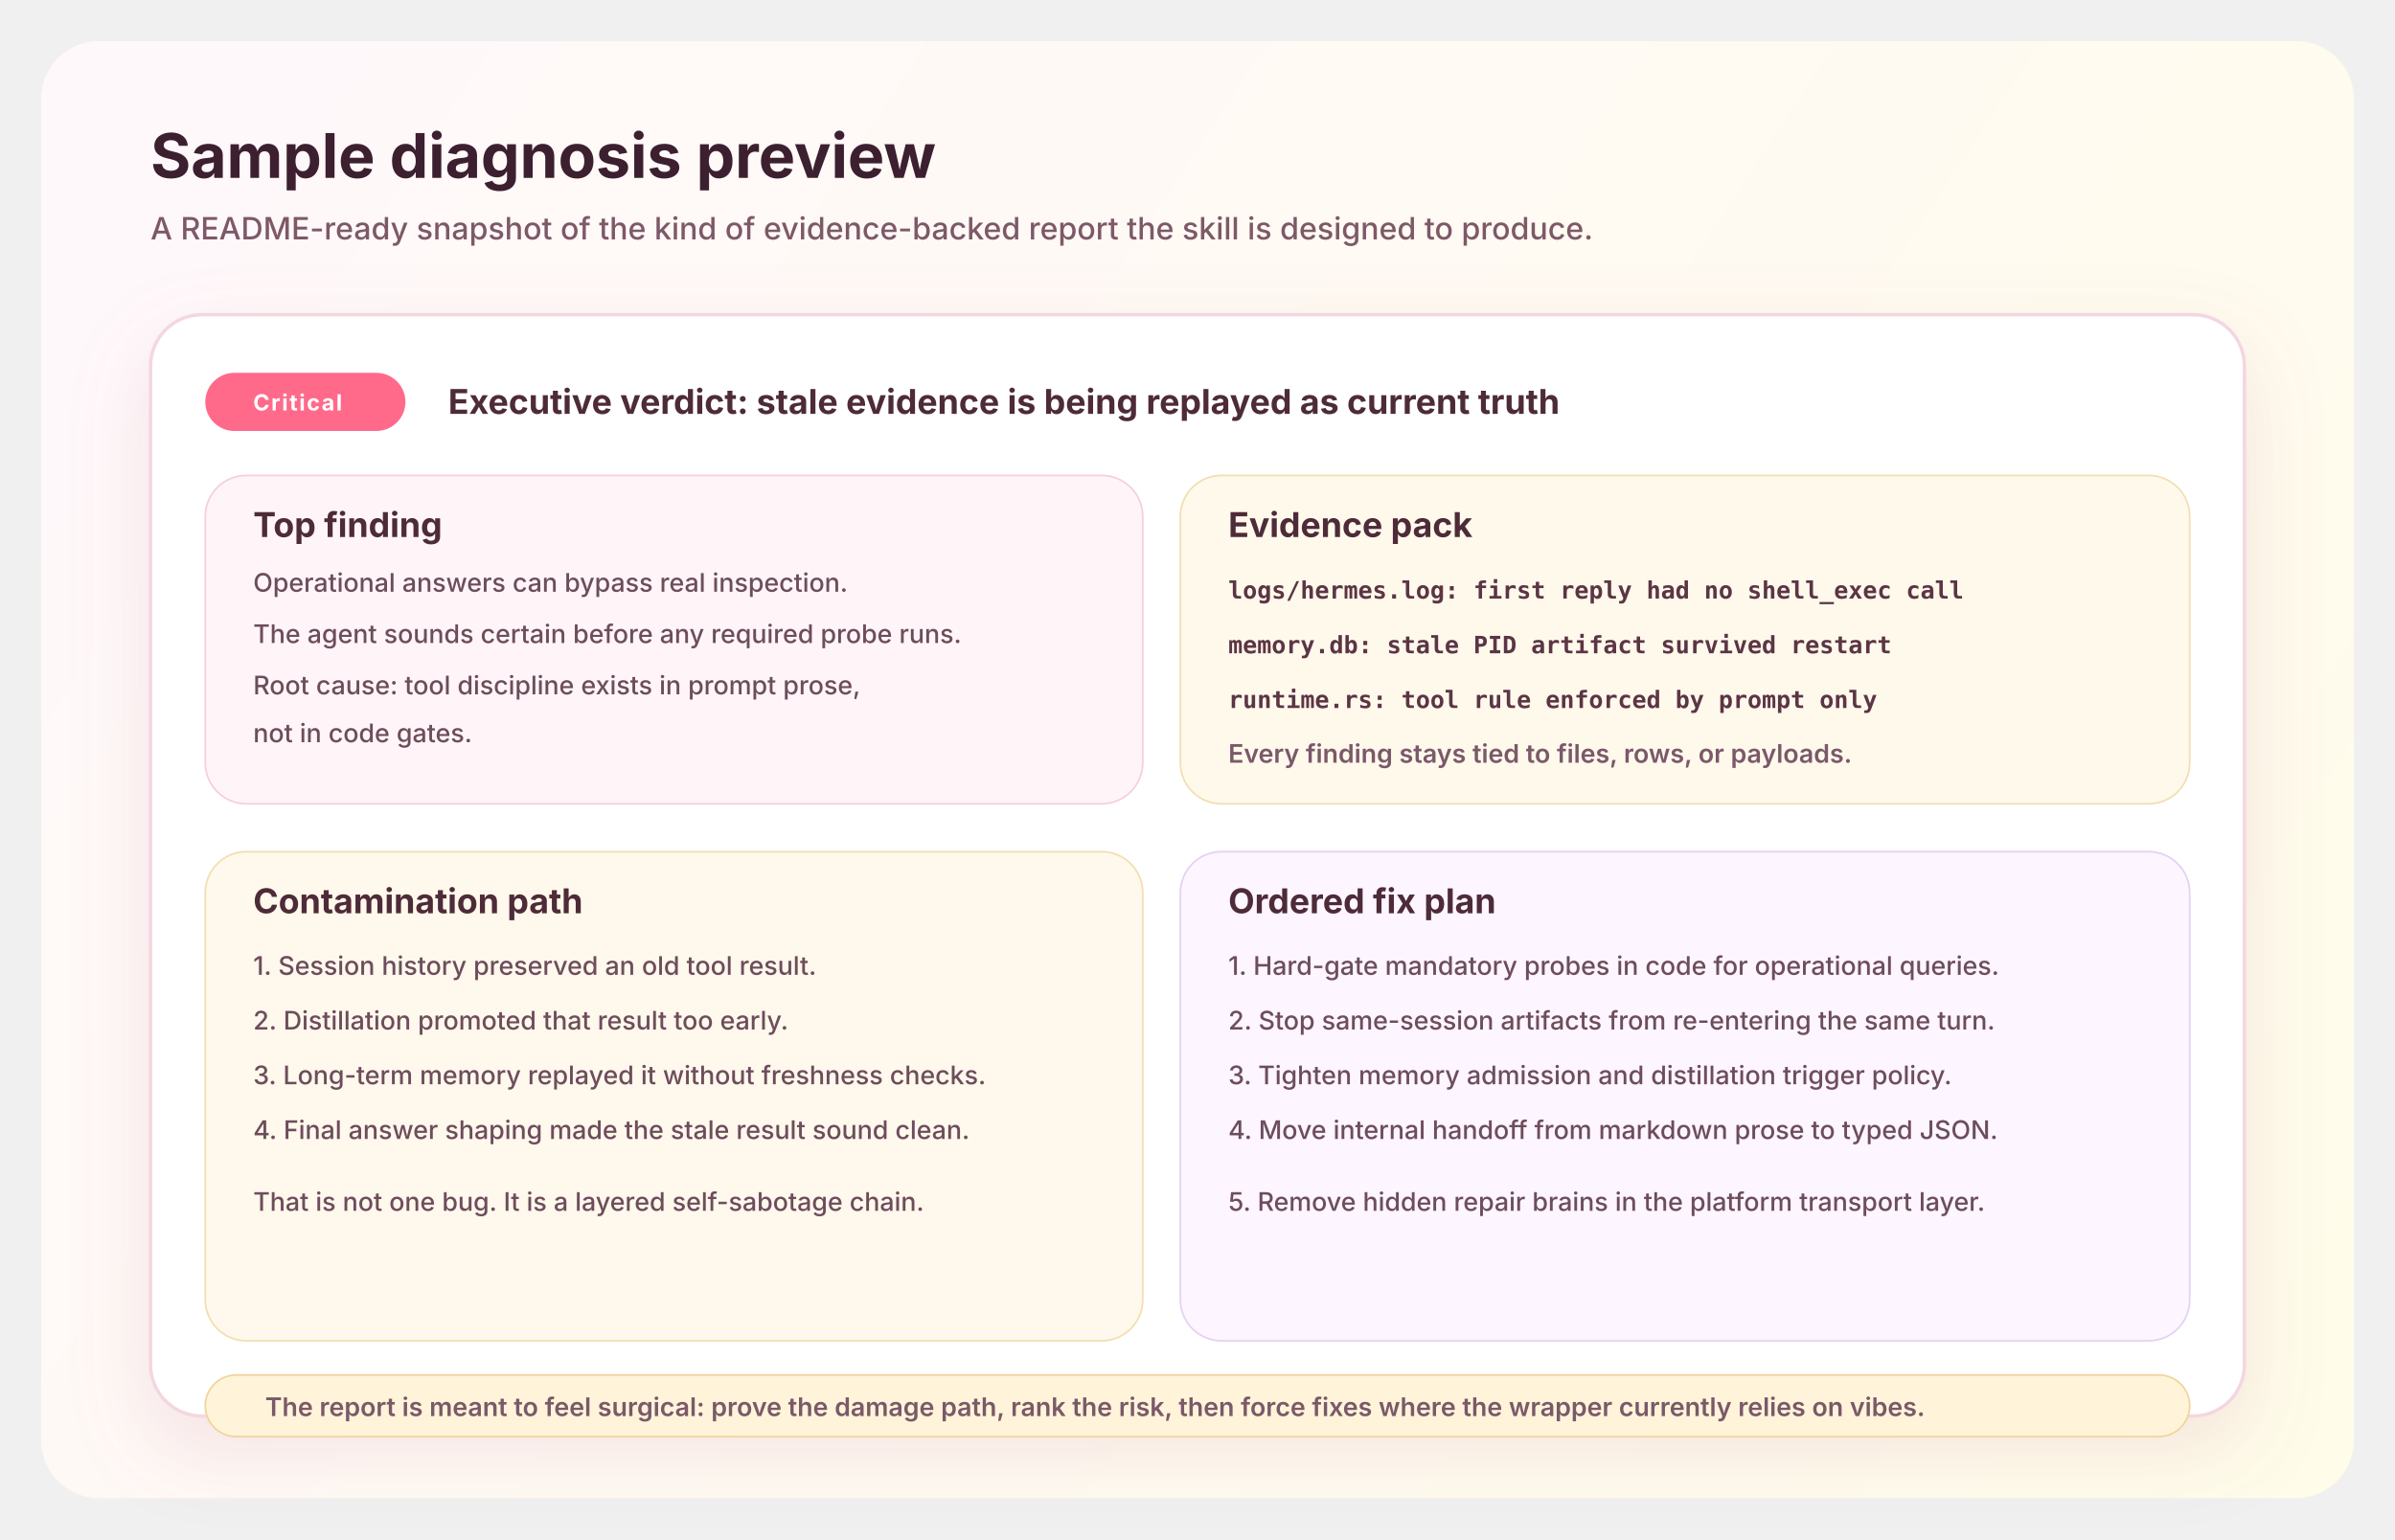
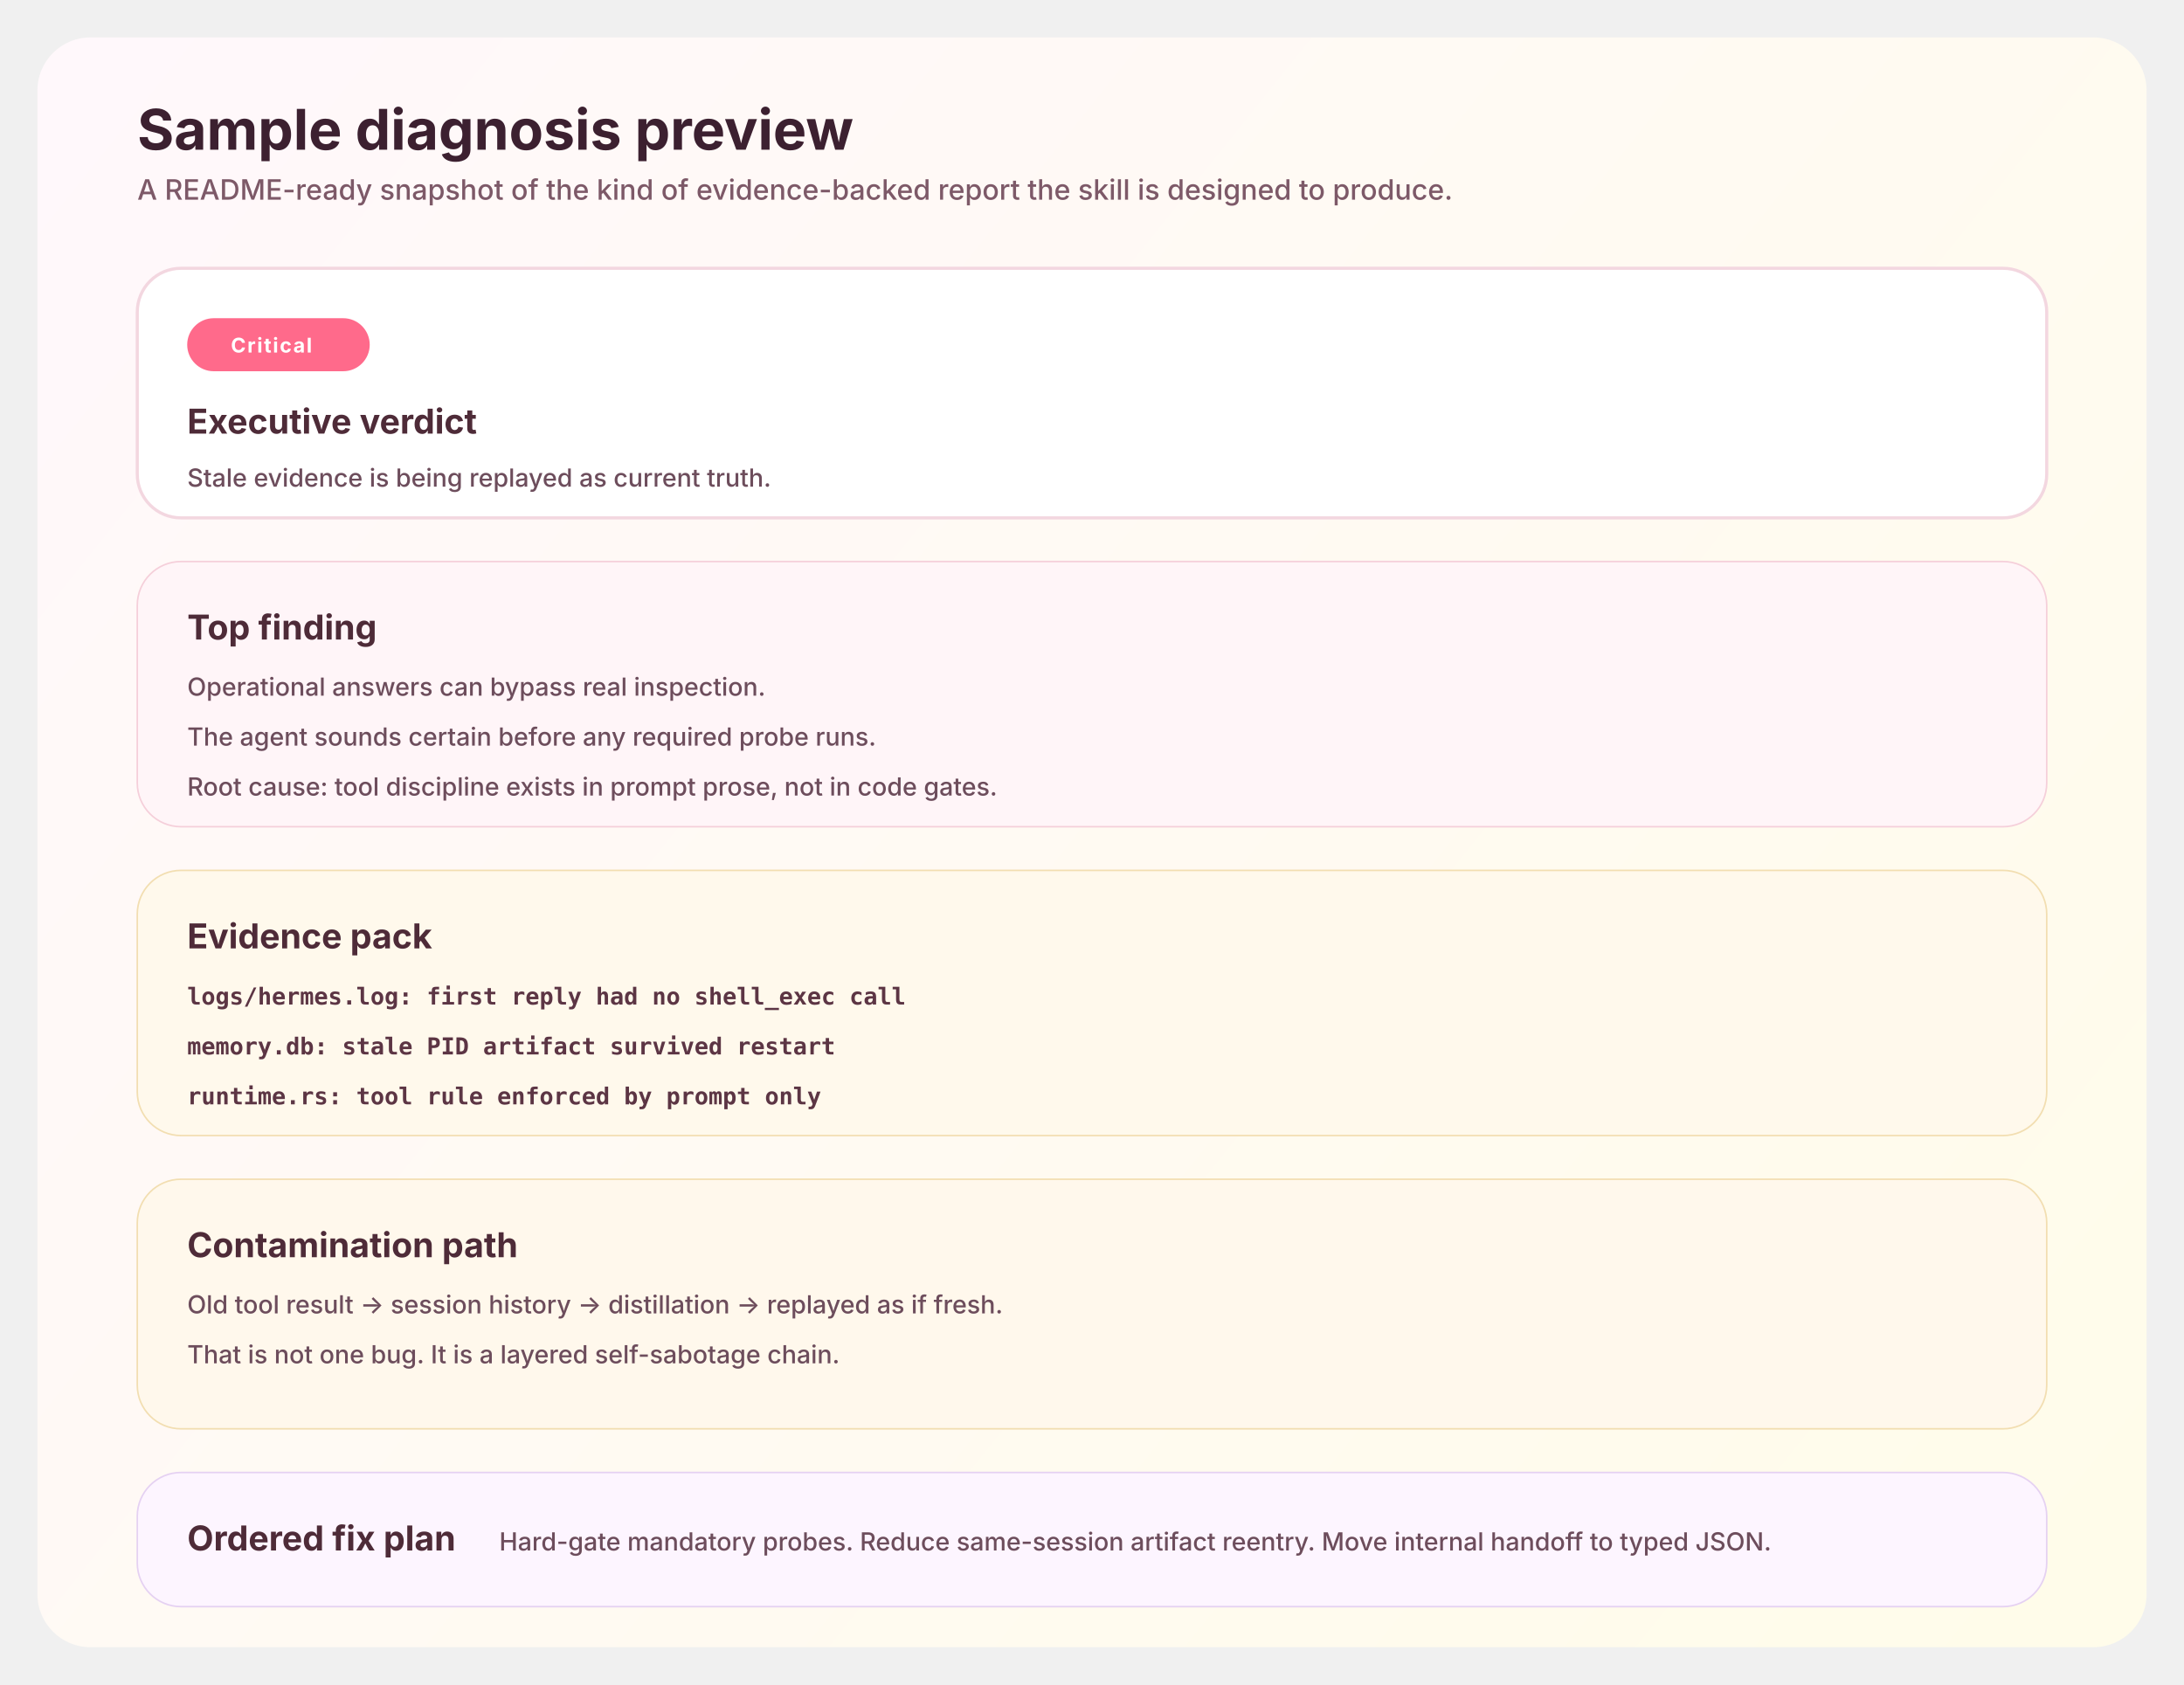
- <svg xmlns="http://www.w3.org/2000/svg" width="1400" height="900" viewBox="0 0 1400 900" fill="none">
+ <svg xmlns="http://www.w3.org/2000/svg" width="1400" height="1080" viewBox="0 0 1400 1080" fill="none">
  <defs>
-     <linearGradient id="demoBg" x1="60" y1="30" x2="1320" y2="860" gradientUnits="userSpaceOnUse">
+     <linearGradient id="bg" x1="60" y1="30" x2="1320" y2="1040" gradientUnits="userSpaceOnUse">
      <stop stop-color="#FFF8FB" />
      <stop offset="1" stop-color="#FFFCEA" />
    </linearGradient>
-     <filter id="cardShadow" x="-30" y="-30" width="1460" height="960" filterUnits="userSpaceOnUse">
-       <feDropShadow dx="0" dy="18" stdDeviation="22" flood-color="#C27F94" flood-opacity="0.18" />
-     </filter>
    <style>
      .title { font: 700 36px 'Inter', 'Segoe UI', sans-serif; fill: #3C2030; }
      .subtitle { font: 500 18px 'Inter', 'Segoe UI', sans-serif; fill: #7D5968; }
-       .section { font: 700 20px 'Inter', 'Segoe UI', sans-serif; fill: #4E2B38; }
-       .body { font: 500 15px 'Inter', 'Segoe UI', sans-serif; fill: #6D4D5C; }
-       .mono { font: 600 14px 'SFMono-Regular', 'Menlo', monospace; fill: #5C3544; }
+       .section { font: 700 22px 'Inter', 'Segoe UI', sans-serif; fill: #4E2B38; }
+       .body { font: 500 16px 'Inter', 'Segoe UI', sans-serif; fill: #6D4D5C; }
+       .mono { font: 600 15px 'SFMono-Regular', 'Menlo', monospace; fill: #5C3544; }
      .tag { font: 700 13px 'Inter', 'Segoe UI', sans-serif; fill: #FFFFFF; letter-spacing: 0.07em; text-transform: uppercase; }
-       .small { font: 600 15px 'Inter', 'Segoe UI', sans-serif; fill: #7A5969; }
    </style>
  </defs>
-   <rect x="24" y="24" width="1352" height="852" rx="34" fill="url(#demoBg)" />
-   <text x="88" y="104" class="title">Sample diagnosis preview</text>
-   <text x="88" y="140" class="subtitle">A README-ready snapshot of the kind of evidence-backed report the skill is designed to produce.</text>
-   <g filter="url(#cardShadow)">
-     <rect x="88" y="184" width="1224" height="644" rx="30" fill="#FFFFFF" stroke="#F3D7E0" stroke-width="2" />
-   </g>
-   <rect x="120" y="218" width="117" height="34" rx="17" fill="#FF6A8B" />
-   <text x="148" y="240" class="tag">Critical</text>
-   <text x="262" y="242" class="section">Executive verdict: stale evidence is being replayed as current truth</text>
-   <rect x="120" y="278" width="548" height="192" rx="24" fill="#FFF5F8" stroke="#F5CFDA" />
-   <text x="148" y="314" class="section">Top finding</text>
-   <text x="148" y="346" class="body">Operational answers can bypass real inspection.</text>
-   <text x="148" y="376" class="body">The agent sounds certain before any required probe runs.</text>
-   <text x="148" y="406" class="body">Root cause: tool discipline exists in prompt prose,</text>
-   <text x="148" y="434" class="body">not in code gates.</text>
-   <rect x="690" y="278" width="590" height="192" rx="24" fill="#FFF9EC" stroke="#F2DEB1" />
-   <text x="718" y="314" class="section">Evidence pack</text>
-   <text x="718" y="350" class="mono">logs/hermes.log: first reply had no shell_exec call</text>
-   <text x="718" y="382" class="mono">memory.db: stale PID artifact survived restart</text>
-   <text x="718" y="414" class="mono">runtime.rs: tool rule enforced by prompt only</text>
-   <text x="718" y="446" class="small">Every finding stays tied to files, rows, or payloads.</text>
-   <rect x="120" y="498" width="548" height="286" rx="24" fill="#FFF8EC" stroke="#F2DEB1" />
-   <text x="148" y="534" class="section">Contamination path</text>
-   <text x="148" y="570" class="body">1. Session history preserved an old tool result.</text>
-   <text x="148" y="602" class="body">2. Distillation promoted that result too early.</text>
-   <text x="148" y="634" class="body">3. Long-term memory replayed it without freshness checks.</text>
-   <text x="148" y="666" class="body">4. Final answer shaping made the stale result sound clean.</text>
-   <text x="148" y="708" class="body">That is not one bug. It is a layered self-sabotage chain.</text>
-   <rect x="690" y="498" width="590" height="286" rx="24" fill="#FDF5FF" stroke="#E5D1F2" />
-   <text x="718" y="534" class="section">Ordered fix plan</text>
-   <text x="718" y="570" class="body">1. Hard-gate mandatory probes in code for operational queries.</text>
-   <text x="718" y="602" class="body">2. Stop same-session artifacts from re-entering the same turn.</text>
-   <text x="718" y="634" class="body">3. Tighten memory admission and distillation trigger policy.</text>
-   <text x="718" y="666" class="body">4. Move internal handoff from markdown prose to typed JSON.</text>
-   <text x="718" y="708" class="body">5. Remove hidden repair brains in the platform transport layer.</text>
-   <rect x="120" y="804" width="1160" height="36" rx="18" fill="#FFF4D9" stroke="#F0D49D" />
-   <text x="155" y="828" class="small">The report is meant to feel surgical: prove the damage path, rank the risk, then force fixes where the wrapper currently relies on vibes.</text>
+   <rect x="24" y="24" width="1352" height="1032" rx="34" fill="url(#bg)" />
+   <text x="88" y="96" class="title">Sample diagnosis preview</text>
+   <text x="88" y="128" class="subtitle">A README-ready snapshot of the kind of evidence-backed report the skill is designed to produce.</text>
+   <rect x="88" y="172" width="1224" height="160" rx="28" fill="#FFFFFF" stroke="#F3D7E0" stroke-width="2" />
+   <rect x="120" y="204" width="117" height="34" rx="17" fill="#FF6A8B" />
+   <text x="148" y="226" class="tag">Critical</text>
+   <text x="120" y="278" class="section">Executive verdict</text>
+   <text x="120" y="312" class="body">Stale evidence is being replayed as current truth.</text>
+   <rect x="88" y="360" width="1224" height="170" rx="28" fill="#FFF5F8" stroke="#F5CFDA" />
+   <text x="120" y="410" class="section">Top finding</text>
+   <text x="120" y="446" class="body">Operational answers can bypass real inspection.</text>
+   <text x="120" y="478" class="body">The agent sounds certain before any required probe runs.</text>
+   <text x="120" y="510" class="body">Root cause: tool discipline exists in prompt prose, not in code gates.</text>
+   <rect x="88" y="558" width="1224" height="170" rx="28" fill="#FFF9EC" stroke="#F2DEB1" />
+   <text x="120" y="608" class="section">Evidence pack</text>
+   <text x="120" y="644" class="mono">logs/hermes.log: first reply had no shell_exec call</text>
+   <text x="120" y="676" class="mono">memory.db: stale PID artifact survived restart</text>
+   <text x="120" y="708" class="mono">runtime.rs: tool rule enforced by prompt only</text>
+   <rect x="88" y="756" width="1224" height="160" rx="28" fill="#FFF8EC" stroke="#F2DEB1" />
+   <text x="120" y="806" class="section">Contamination path</text>
+   <text x="120" y="842" class="body">Old tool result -&gt; session history -&gt; distillation -&gt; replayed as if fresh.</text>
+   <text x="120" y="874" class="body">That is not one bug. It is a layered self-sabotage chain.</text>
+   <rect x="88" y="944" width="1224" height="86" rx="28" fill="#FDF5FF" stroke="#E5D1F2" />
+   <text x="120" y="994" class="section">Ordered fix plan</text>
+   <text x="320" y="994" class="body">Hard-gate mandatory probes. Reduce same-session artifact reentry. Move internal handoff to typed JSON.</text>
</svg>
